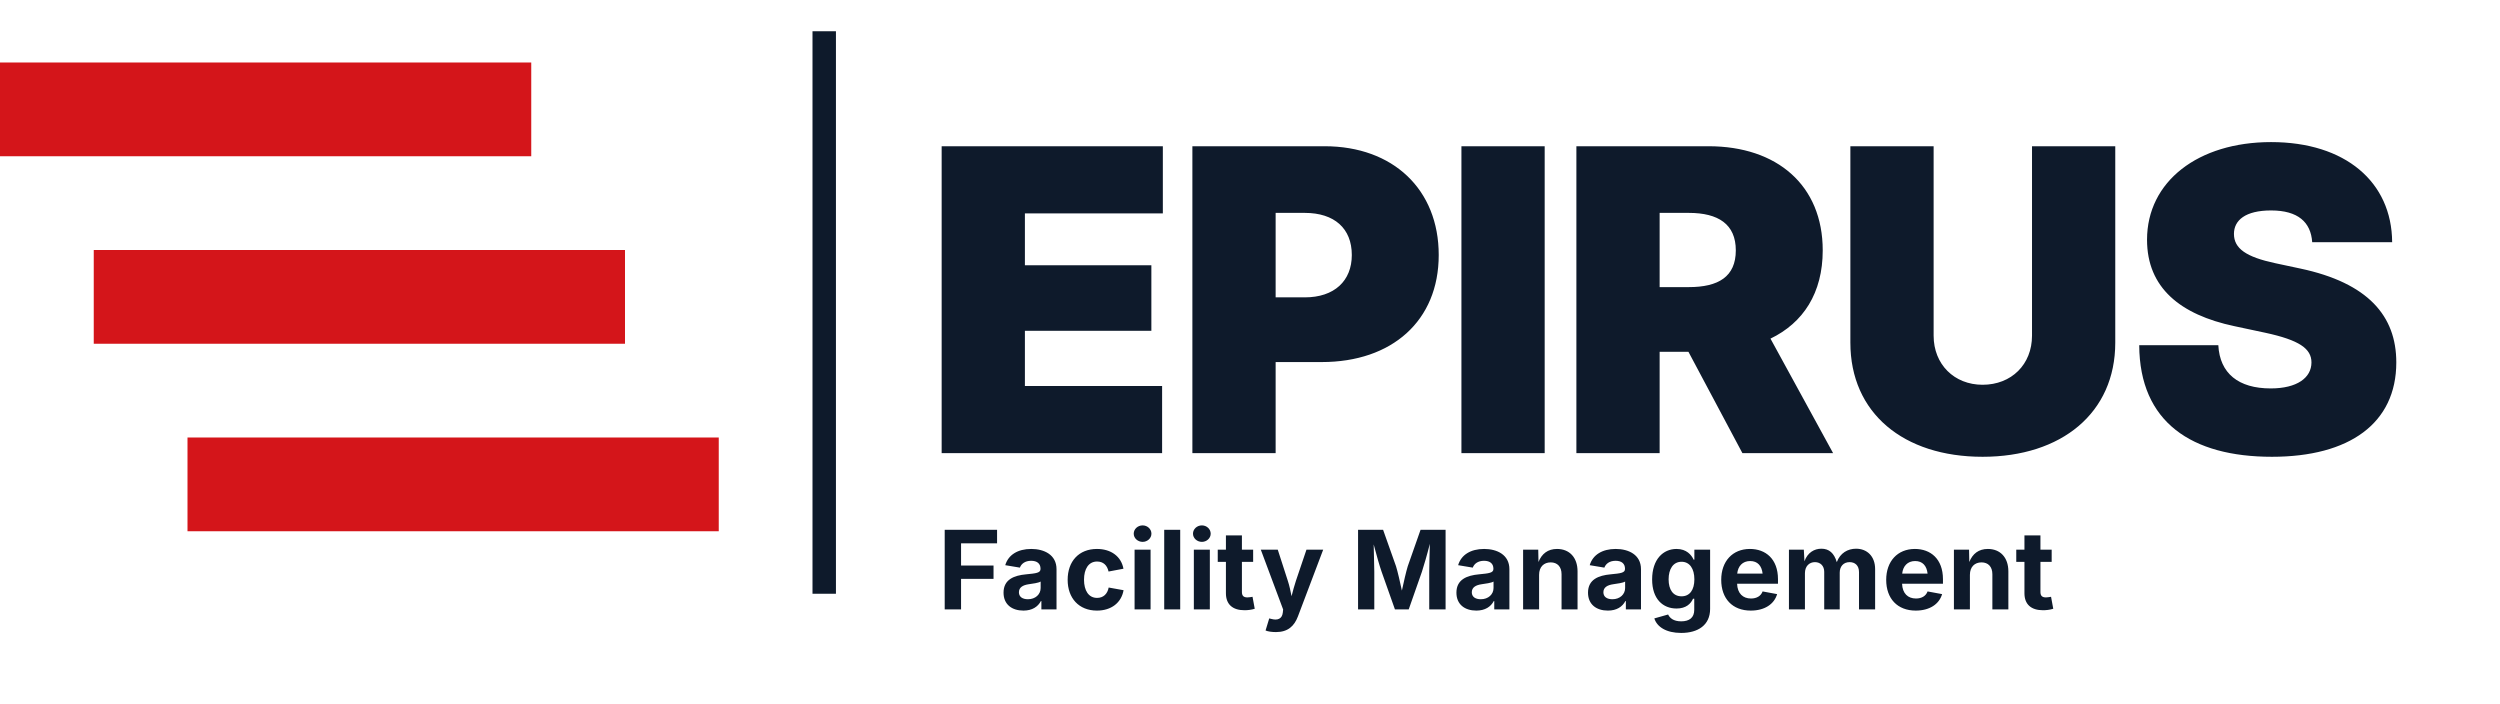
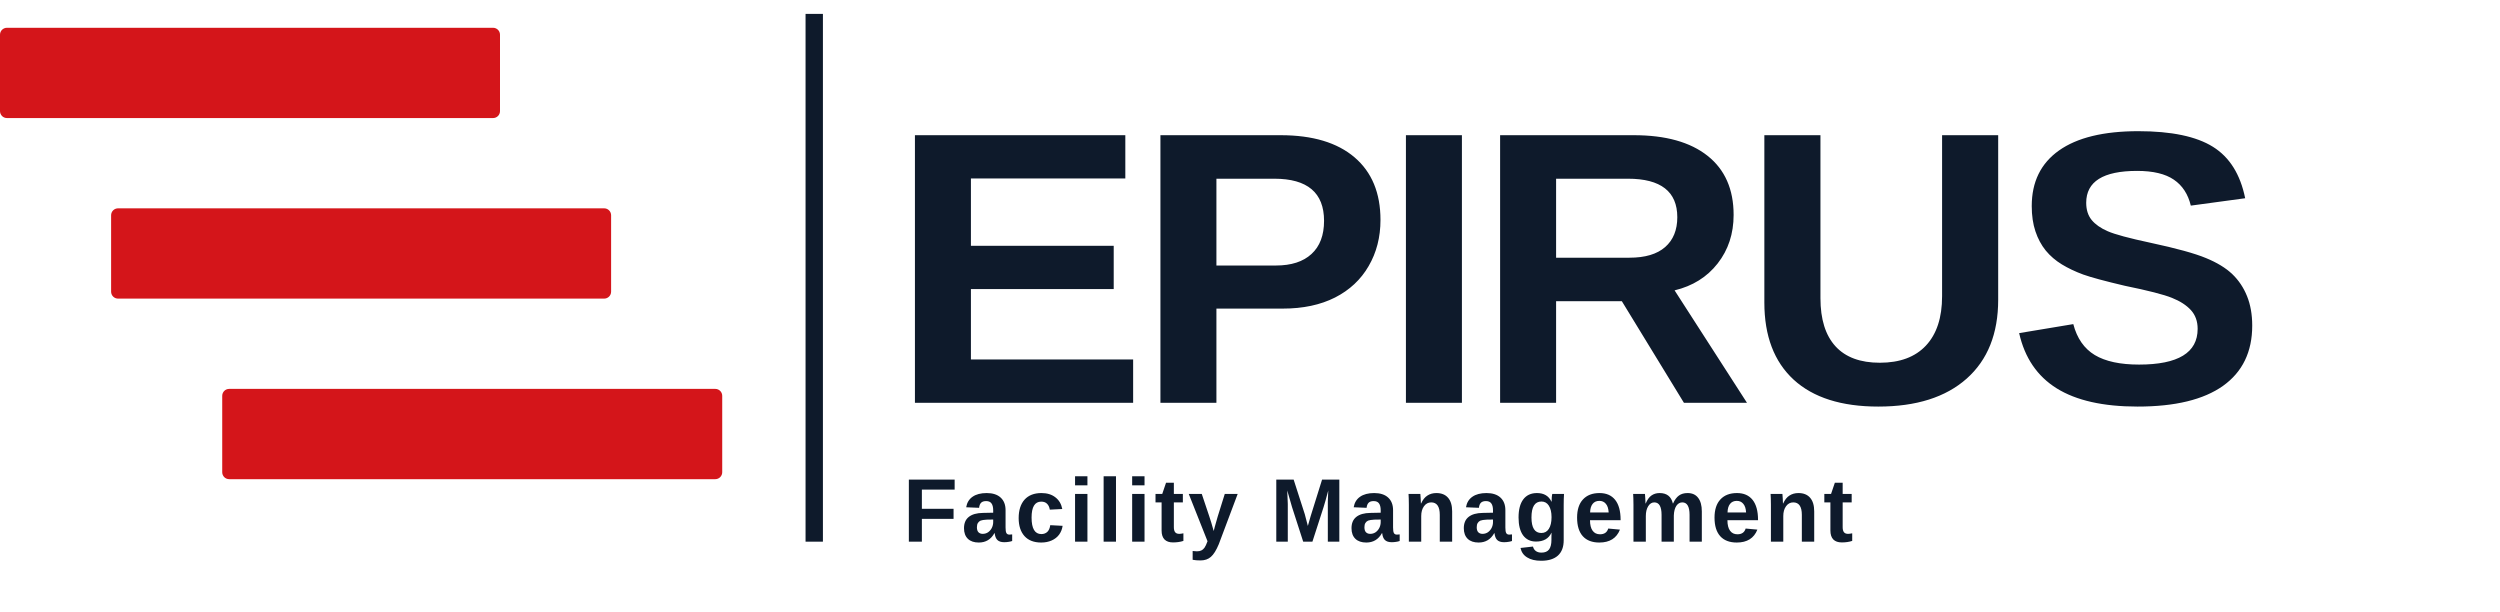
- <svg xmlns="http://www.w3.org/2000/svg" viewBox="0 0 320 90" height="44">
-   <rect x="0" y="8" width="68" height="12" fill="#D4151A" />
-   <rect x="12" y="32" width="68" height="12" fill="#D4151A" />
-   <rect x="24" y="56" width="68" height="12" fill="#D4151A" />
-   <rect x="104" y="4" width="3" height="72" fill="#0E1A2B" />
-   <text x="118" y="58" font-family="Inter,Arial Black,sans-serif" font-weight="900" font-size="54" letter-spacing="-1" fill="#0E1A2B">EPIRUS</text>
-   <text x="120" y="78" font-family="Inter,Arial,sans-serif" font-weight="700" font-size="14" fill="#0E1A2B">Facility Management</text>
+ <svg xmlns="http://www.w3.org/2000/svg" viewBox="0 0 360 88" height="44">
+   <rect x="0" y="4" width="72" height="13" rx="1" fill="#D4151A" />
+   <rect x="16" y="30" width="72" height="13" rx="1" fill="#D4151A" />
+   <rect x="32" y="56" width="72" height="13" rx="1" fill="#D4151A" />
+   <rect x="116" y="2" width="2.5" height="76" fill="#0E1A2B" />
+   <text x="128" y="58" font-family="'Arial Black','Arial',sans-serif" font-weight="900" font-size="56" letter-spacing="-2" fill="#0E1A2B">EPIRUS</text>
+   <text x="130" y="78" font-family="'Arial','sans-serif'" font-weight="700" font-size="13" letter-spacing="0.5" fill="#0E1A2B">Facility Management</text>
</svg>
